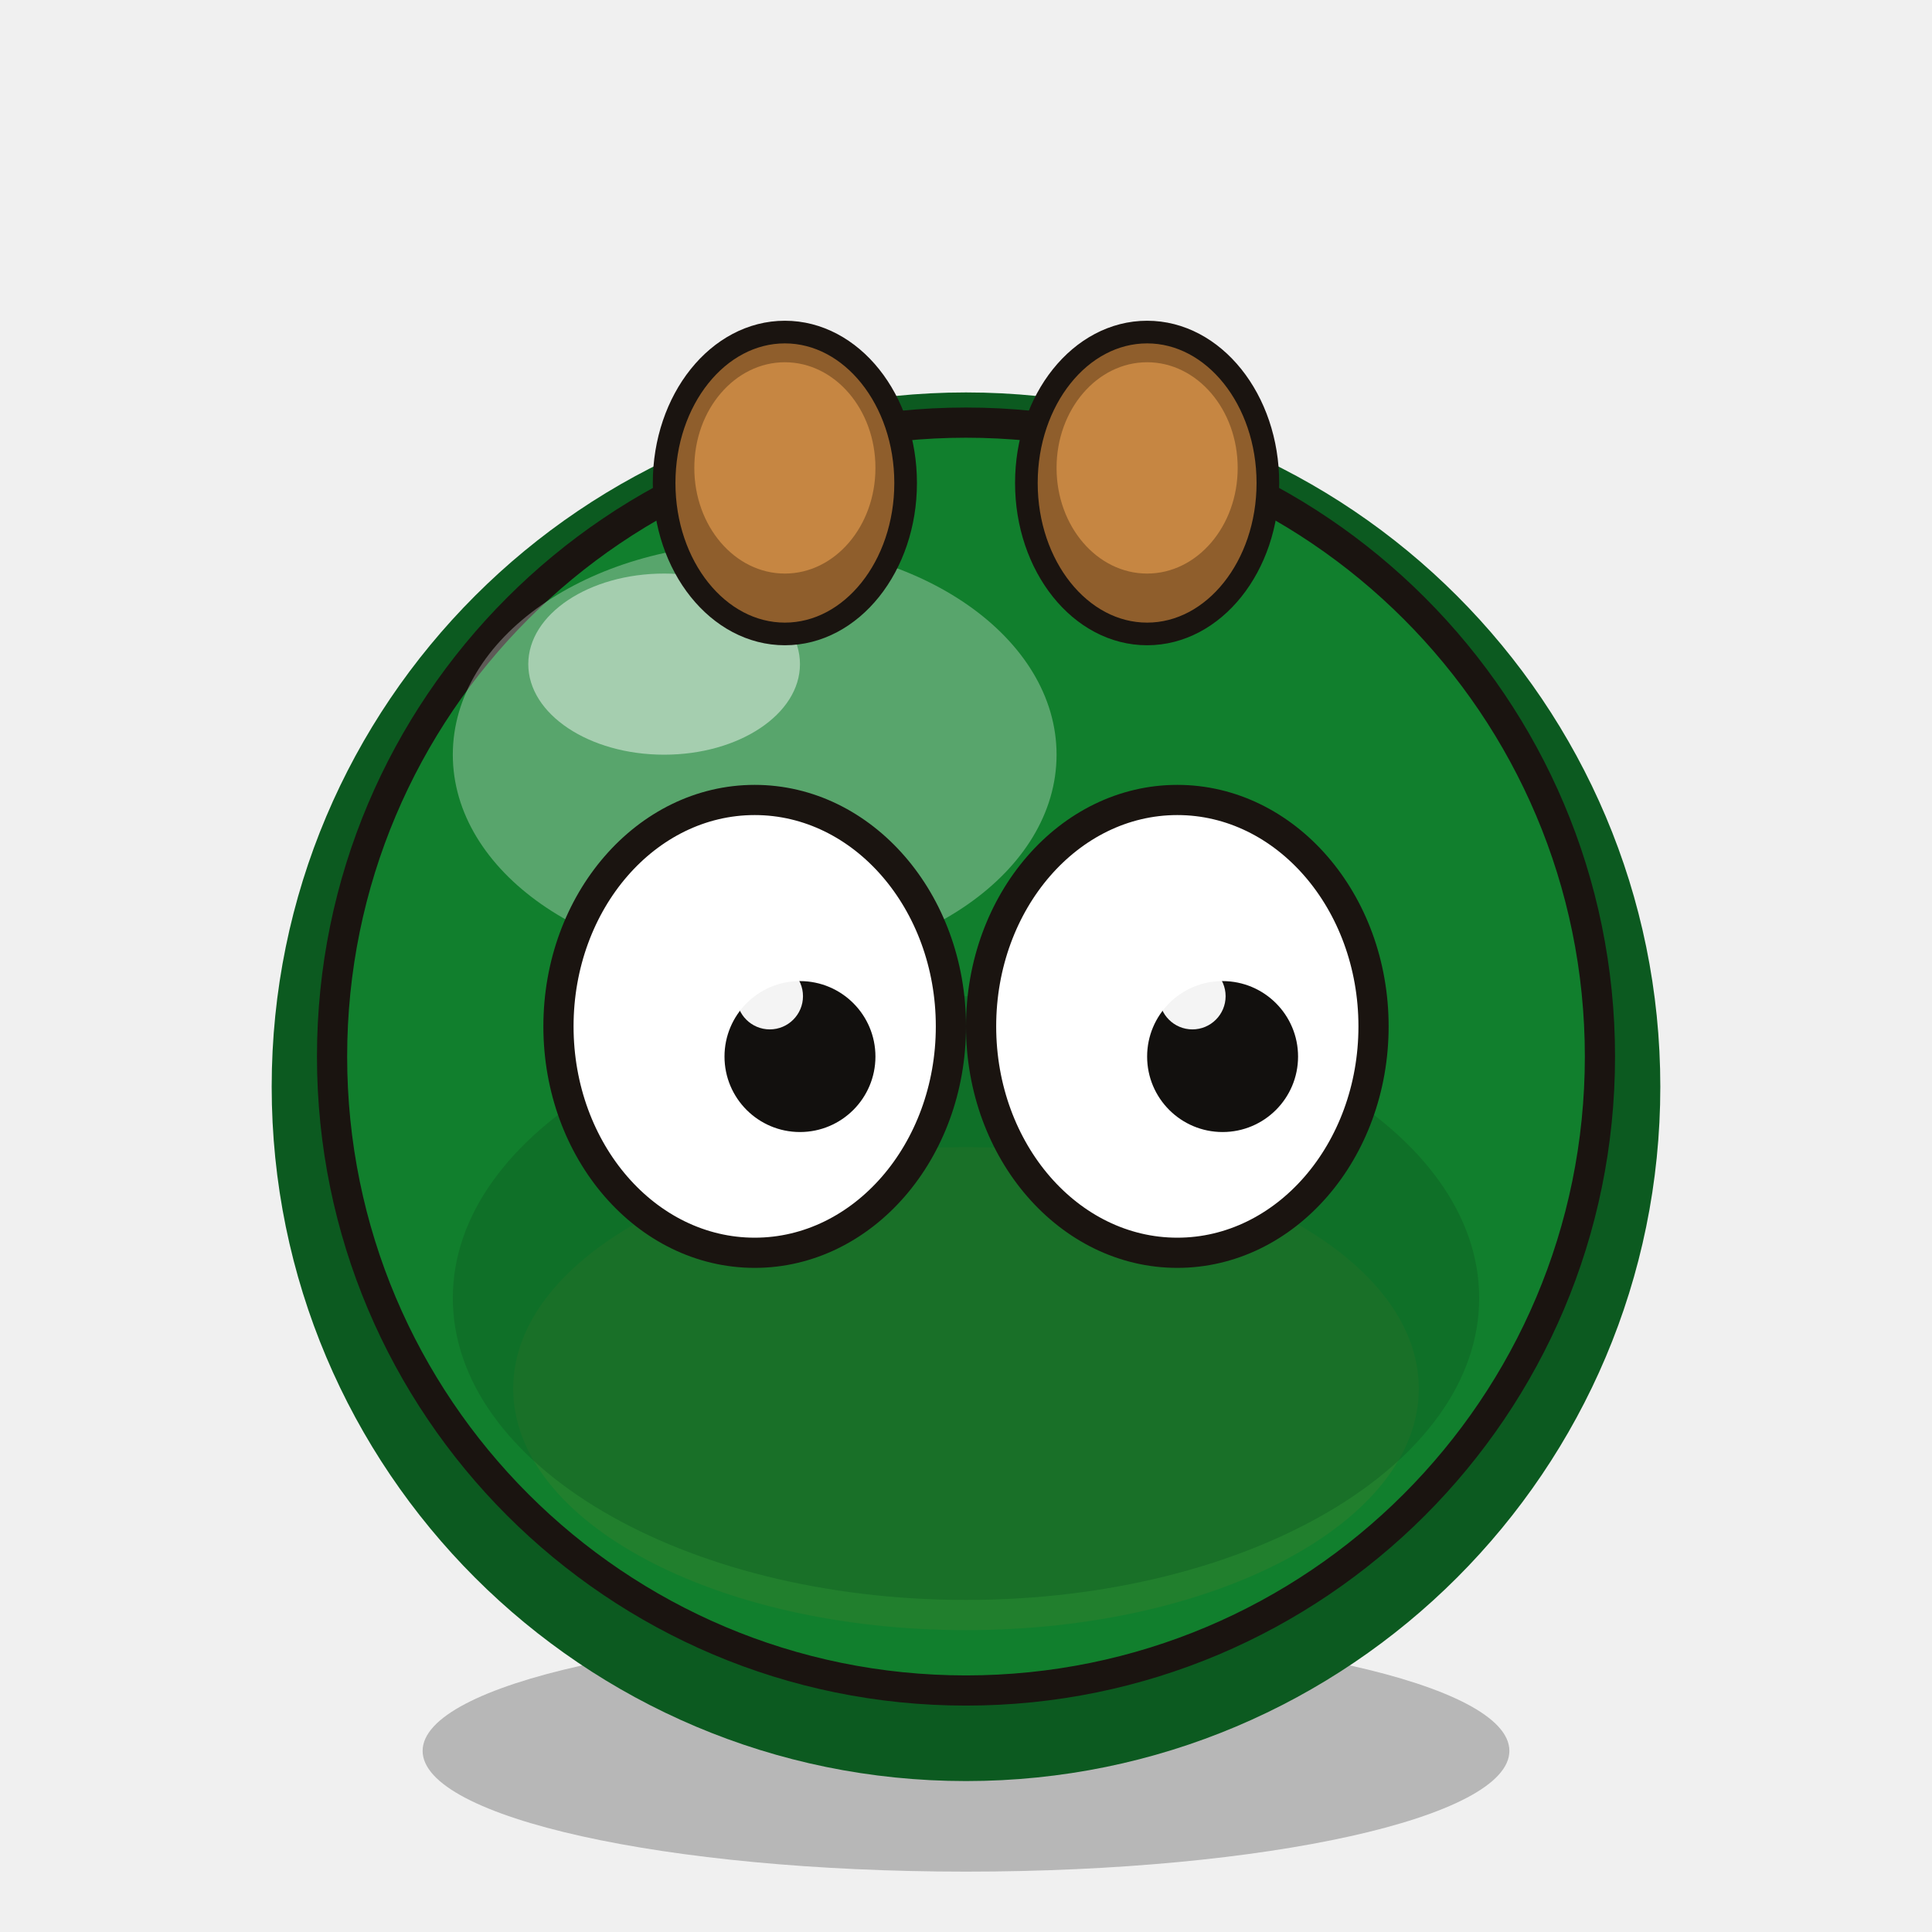
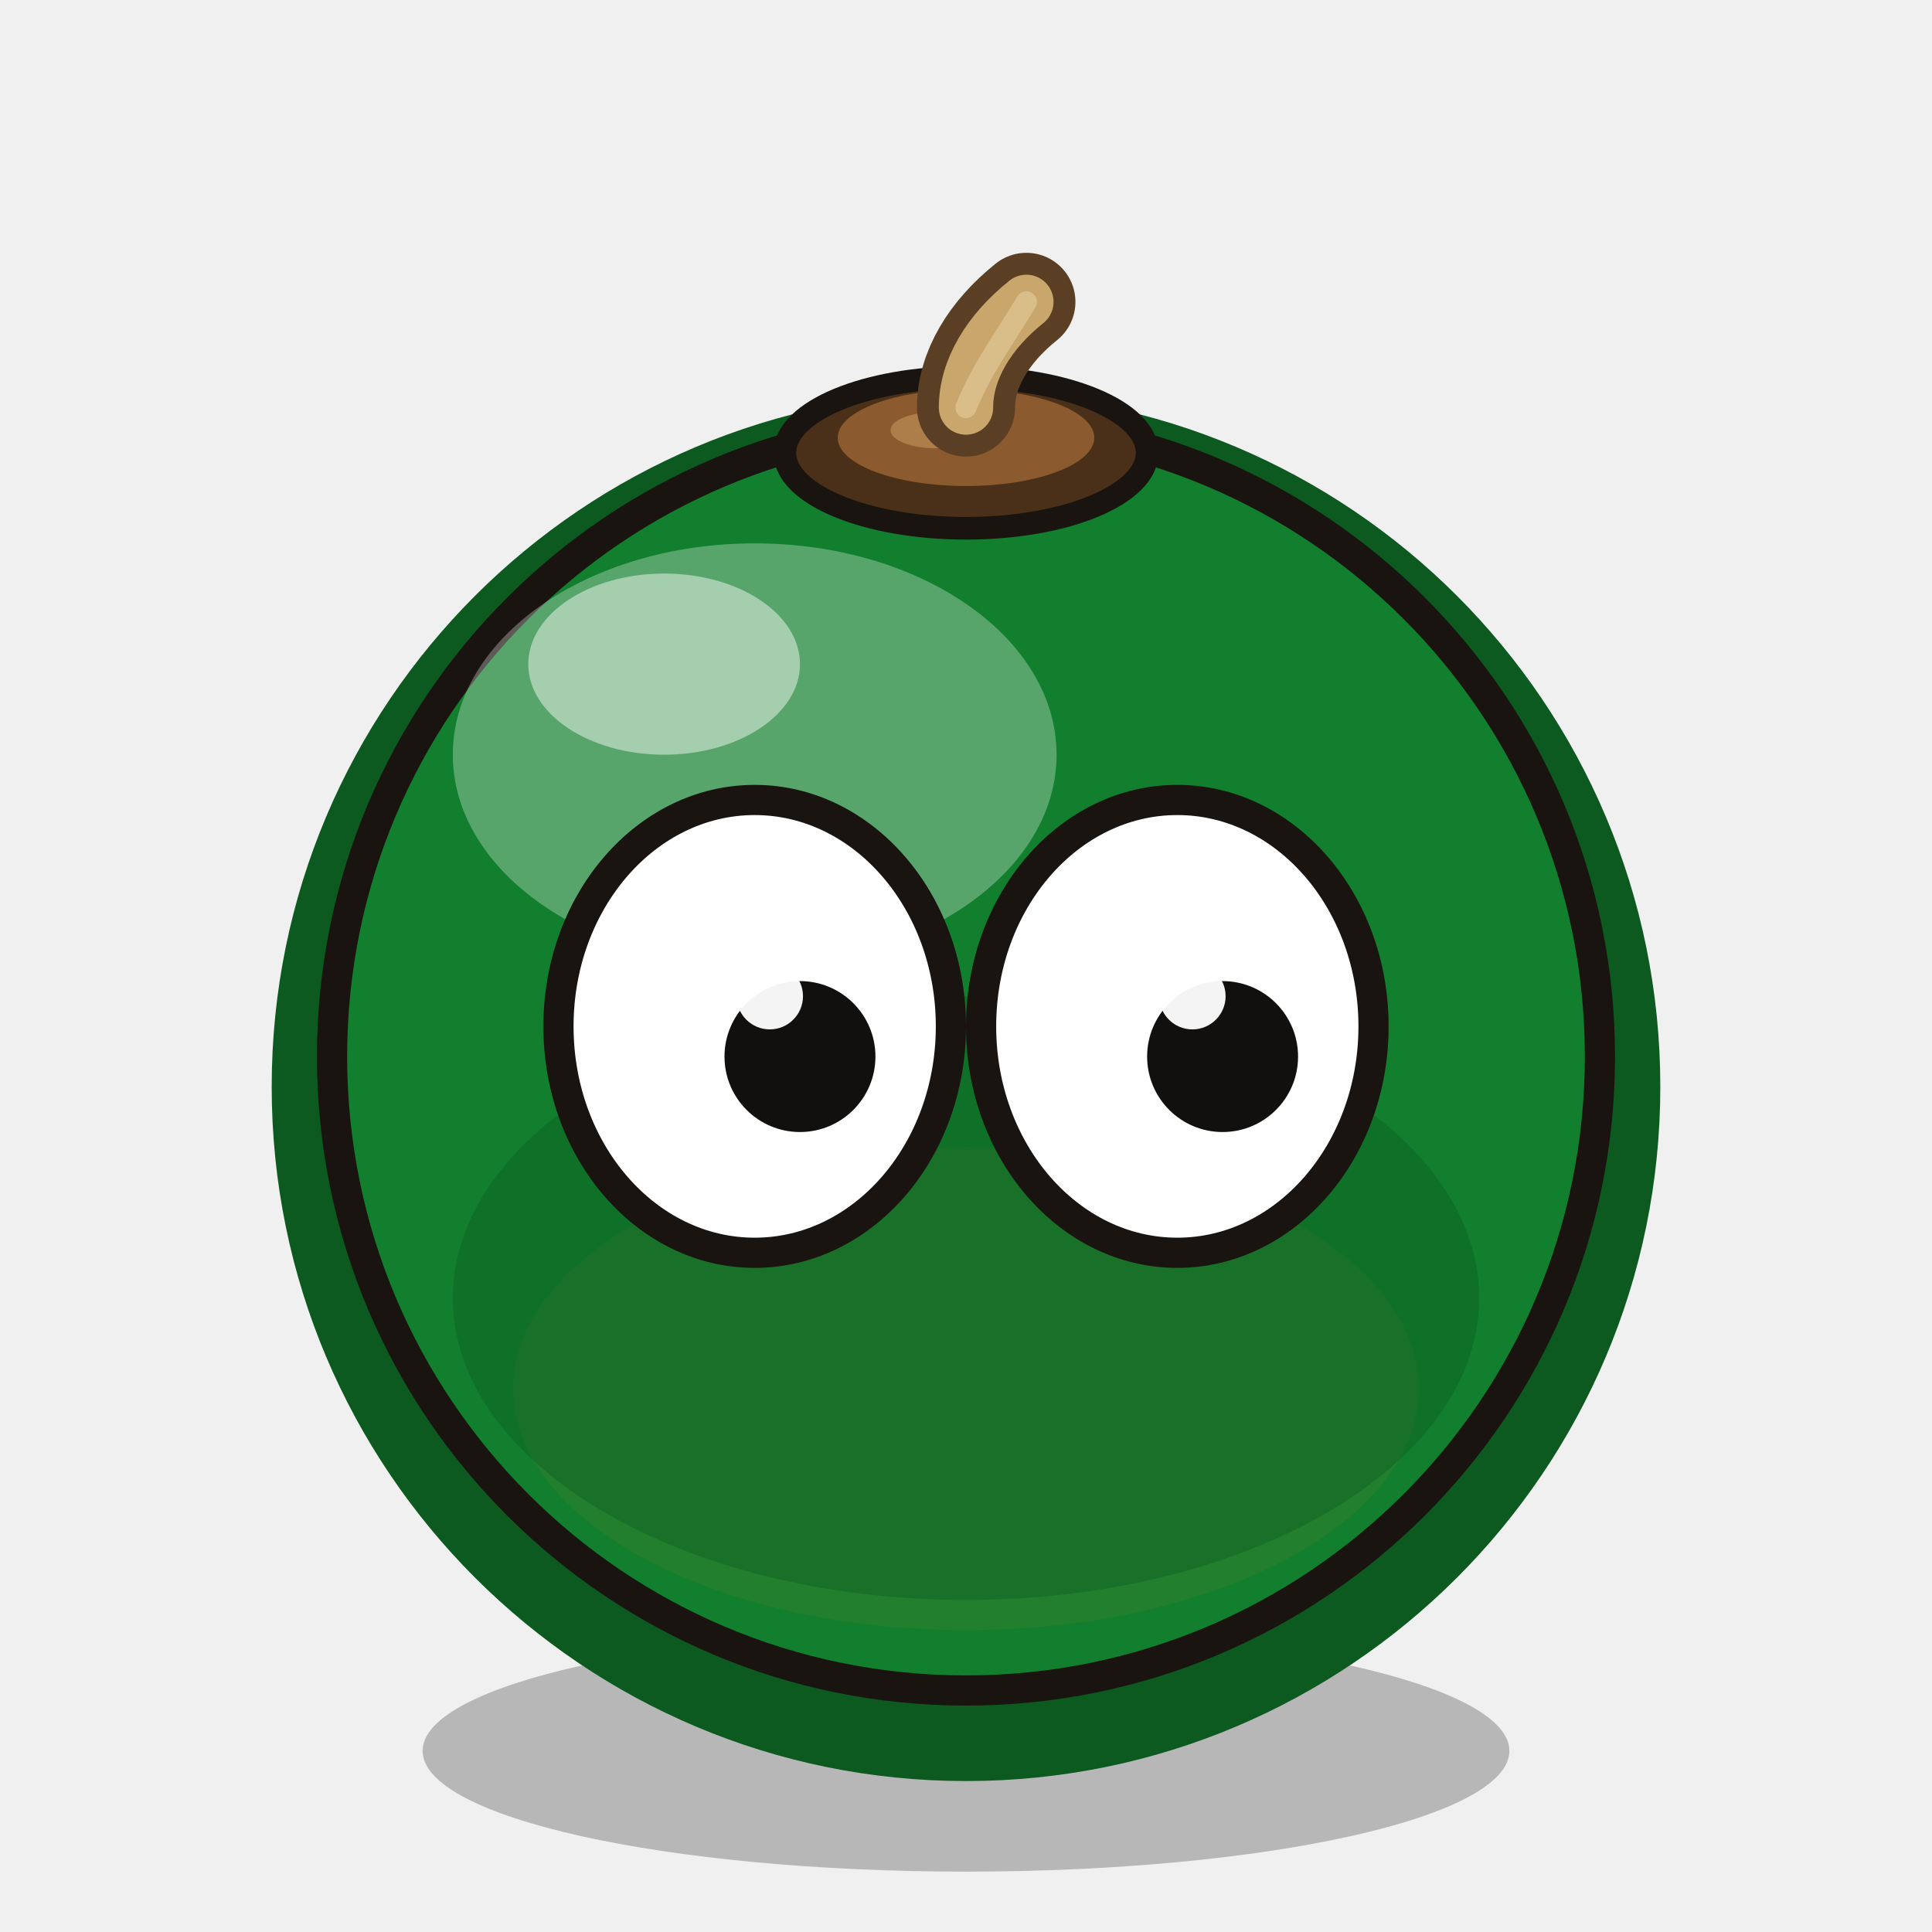
<svg xmlns="http://www.w3.org/2000/svg" viewBox="0 0 128 128" width="128" height="128">
  <ellipse cx="64" cy="116" rx="36" ry="8" fill="#000000" opacity="0.24" />
  <circle cx="64" cy="72" r="46" fill="#0C5A20" />
  <circle cx="64" cy="70" r="42" fill="#117F2D" stroke="#1A1410" stroke-width="2" />
  <ellipse cx="64" cy="92" rx="30" ry="16" fill="#FF7A2A" opacity="0.07" />
  <ellipse cx="64" cy="86" rx="34" ry="20" fill="#0C5A20" opacity="0.40" />
  <ellipse cx="50" cy="50" rx="20" ry="14" fill="#FFFFFF" opacity="0.30" />
  <ellipse cx="44" cy="44" rx="9" ry="6" fill="#FFFFFF" opacity="0.46" />
-   <ellipse cx="52" cy="32" rx="8" ry="10" fill="#8F5E2C" stroke="#1A1410" stroke-width="1.5" />
-   <ellipse cx="52" cy="31" rx="6" ry="7" fill="#C68642" />
-   <ellipse cx="76" cy="32" rx="8" ry="10" fill="#8F5E2C" stroke="#1A1410" stroke-width="1.5" />
-   <ellipse cx="76" cy="31" rx="6" ry="7" fill="#C68642" />
+   <ellipse cx="64" cy="30" rx="12" ry="5" fill="#4A3018" stroke="#1A1410" stroke-width="1.5" />
+   <ellipse cx="64" cy="29" rx="8.5" ry="3.2" fill="#8B5A2E" />
+   <ellipse cx="62" cy="28.5" rx="3" ry="1.2" fill="#B88952" opacity="0.75" />
+   <path d="M64 27 C64 24.5 65.5 22 68 20" fill="none" stroke="#5A3F24" stroke-width="6.5" stroke-linecap="round" />
+   <path d="M64 27 C64 24.5 65.5 22 68 20" fill="none" stroke="#C9A66B" stroke-width="3.6" stroke-linecap="round" />
+   <path d="M64 27 C65 24.5 66.5 22.5 68 20" fill="none" stroke="#E8D2A4" stroke-width="1.4" stroke-linecap="round" opacity="0.55" />
  <ellipse cx="50" cy="68" rx="13" ry="15" fill="#FFFFFF" stroke="#1A1410" stroke-width="2" />
  <ellipse cx="78" cy="68" rx="13" ry="15" fill="#FFFFFF" stroke="#1A1410" stroke-width="2" />
  <circle cx="53" cy="70" r="5" fill="#12100E" />
  <circle cx="81" cy="70" r="5" fill="#12100E" />
  <circle cx="51" cy="66" r="2.2" fill="#FFFFFF" opacity="0.95" />
  <circle cx="79" cy="66" r="2.2" fill="#FFFFFF" opacity="0.95" />
</svg>
